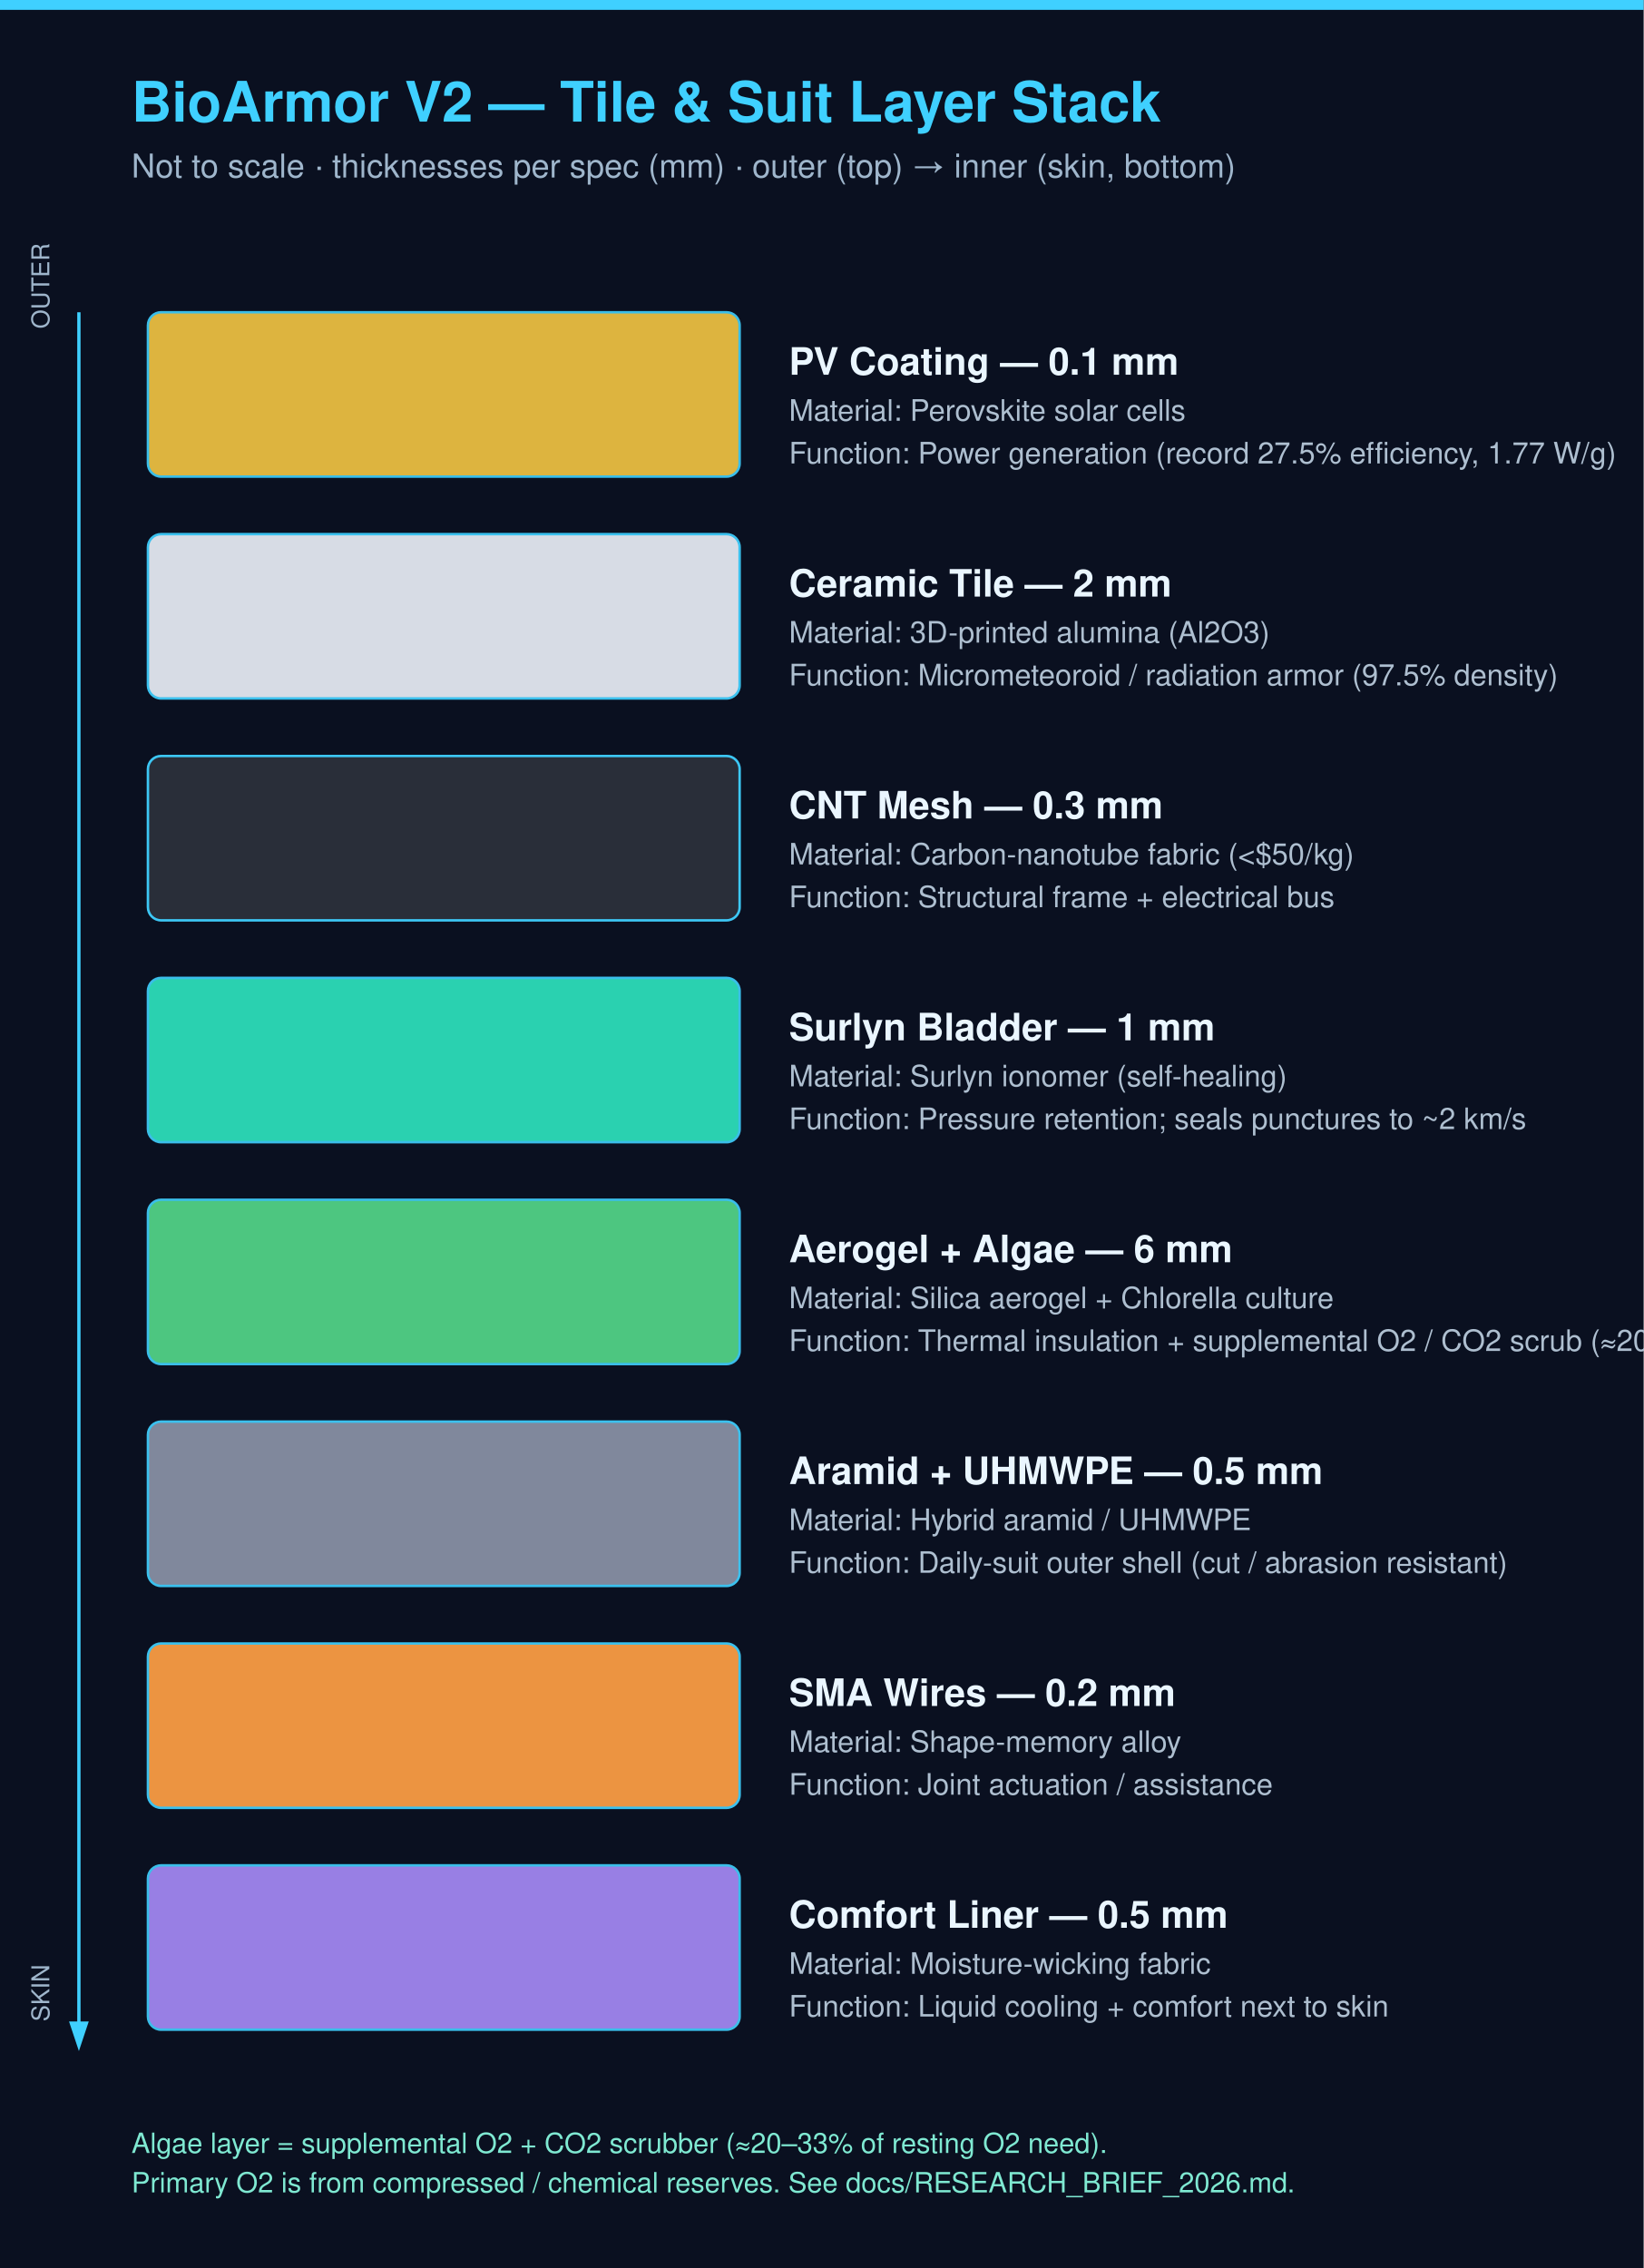
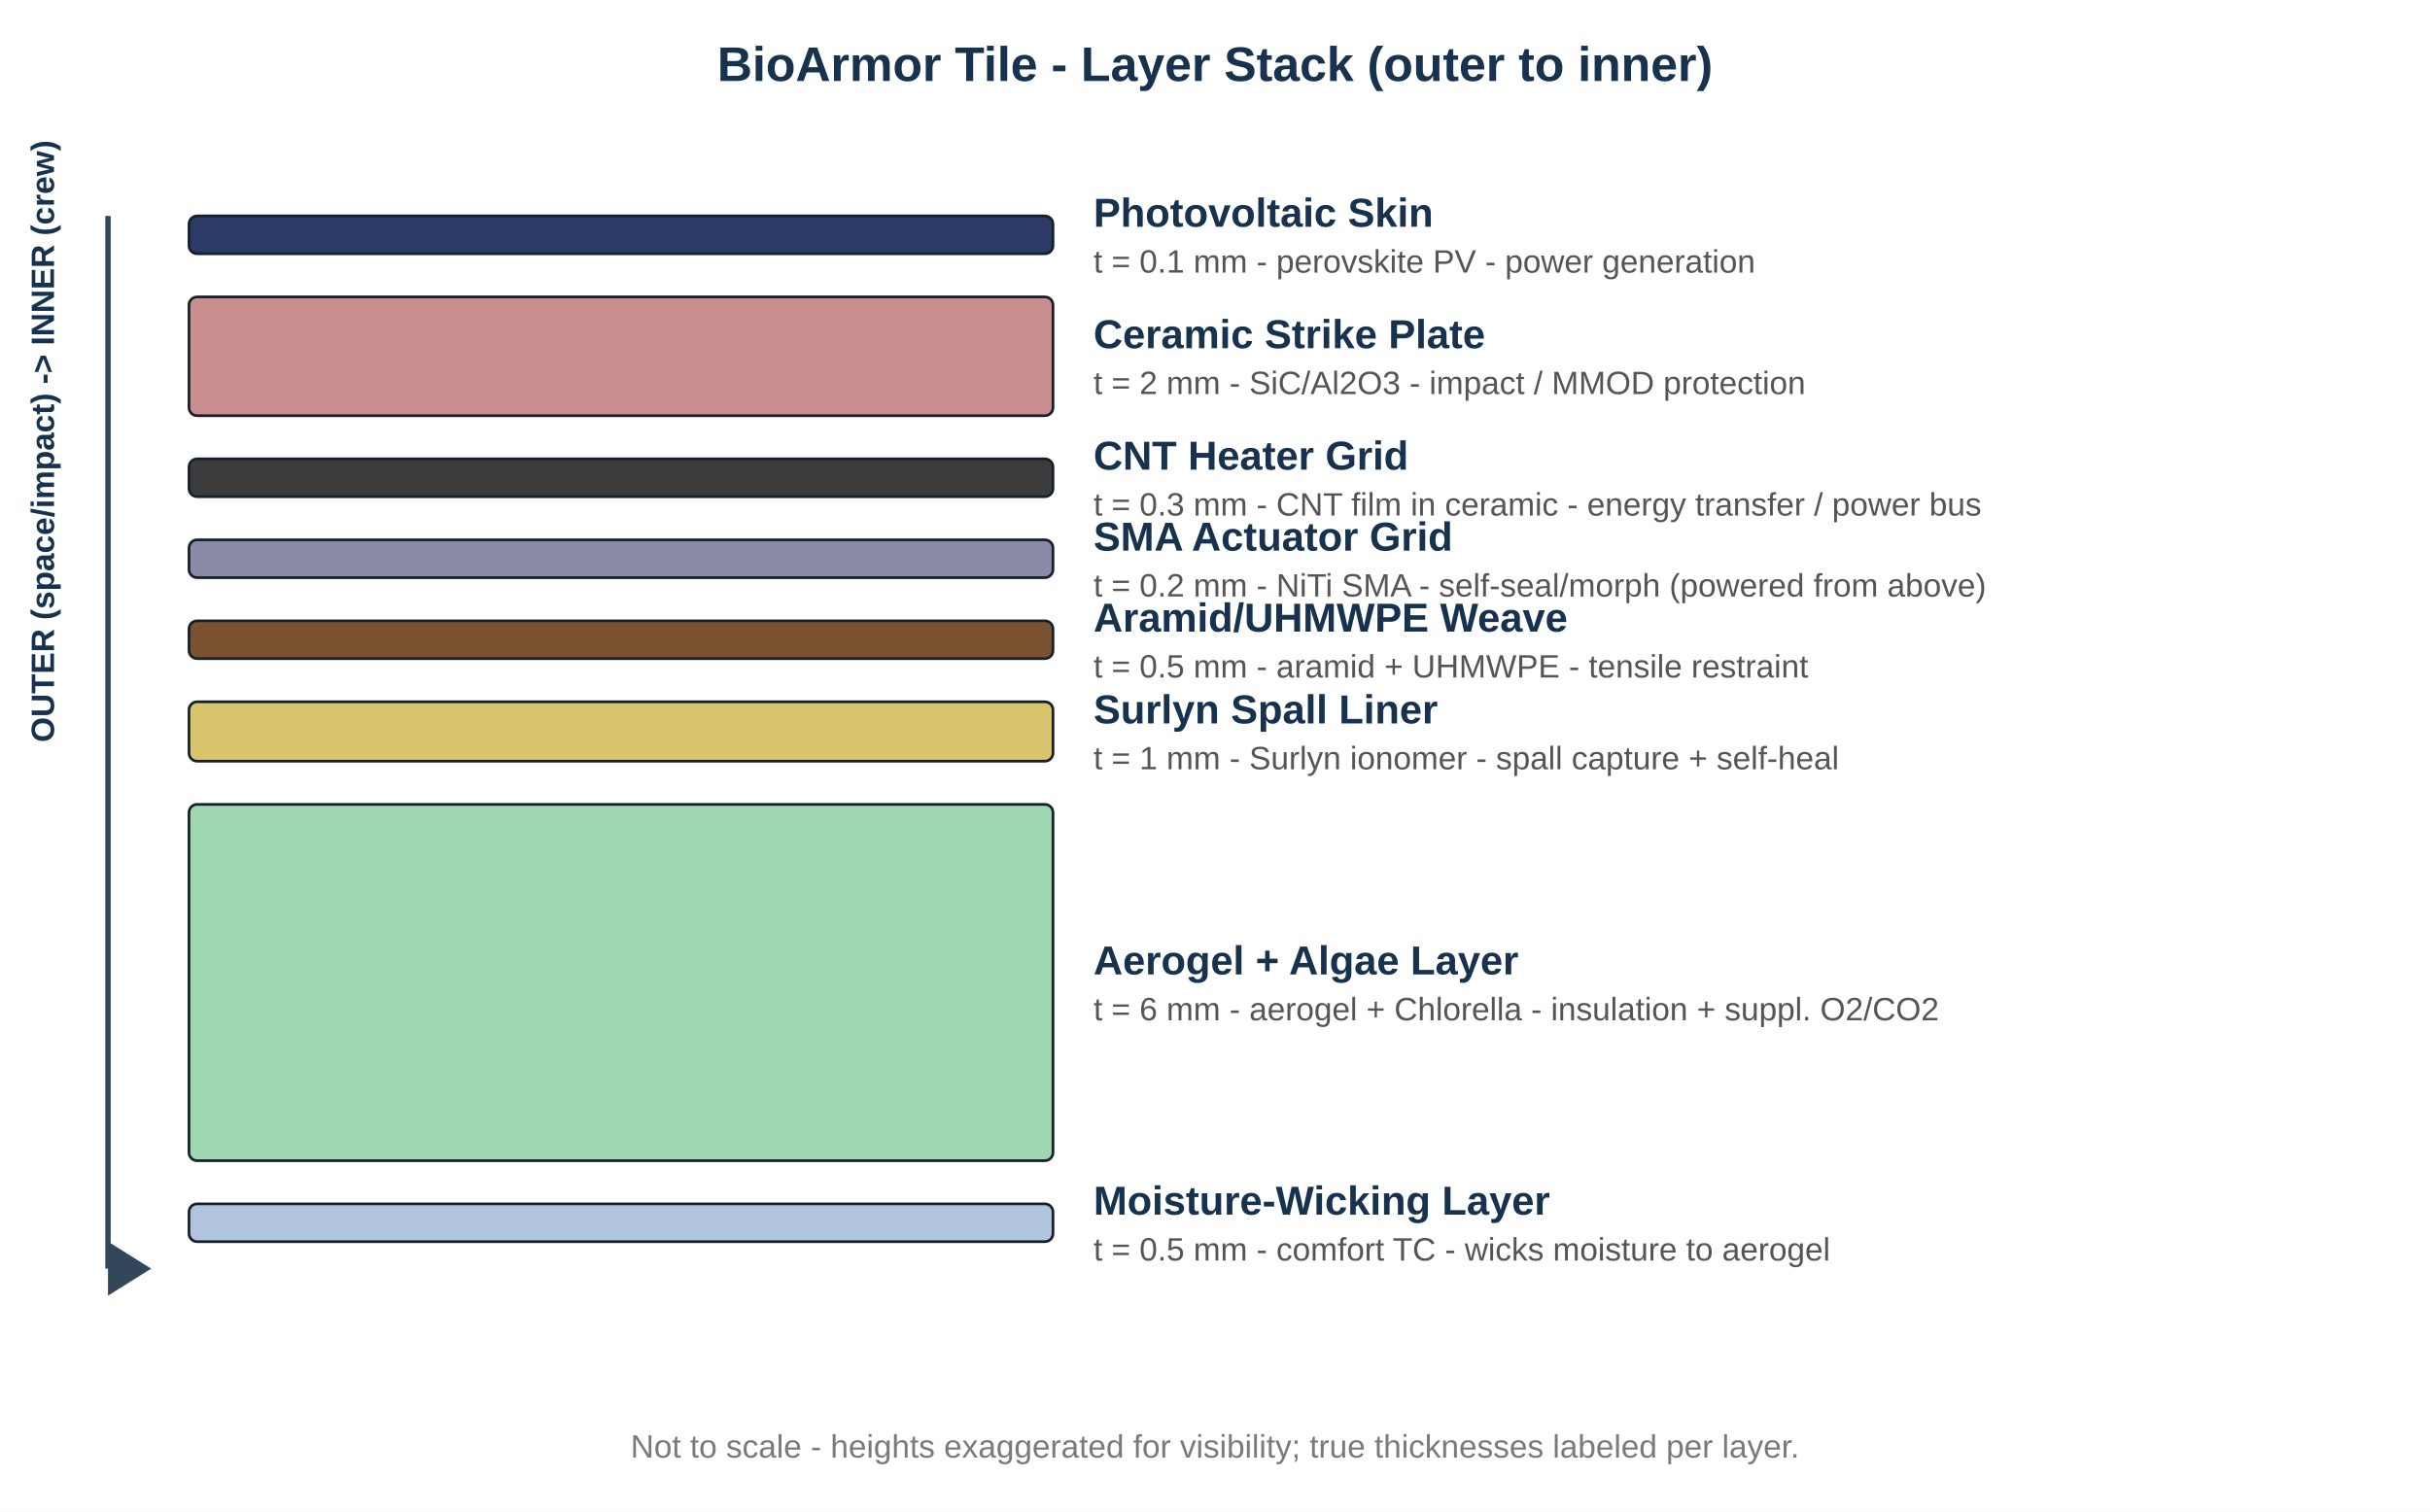
- <svg xmlns="http://www.w3.org/2000/svg" viewBox="0 0 1000 1380" font-family="Segoe UI, Helvetica, Arial, sans-serif">
-   <rect width="1000" height="1380" fill="#0a1020" />
-   <rect x="0" y="0" width="1000" height="6" fill="#3fd0ff" />
-   <text x="80" y="74" fill="#3fd0ff" font-size="34" font-weight="800">BioArmor V2 — Tile &amp; Suit Layer Stack</text>
-   <text x="80" y="108" fill="#9fb6cc" font-size="20">Not to scale · thicknesses per spec (mm) · outer (top) → inner (skin, bottom)</text>
-   <line x1="48" y1="190" x2="48" y2="1235" stroke="#3fd0ff" stroke-width="2" />
-   <polygon points="48,1248 42,1230 54,1230" fill="#3fd0ff" />
-   <text x="30" y="200" fill="#9fb6cc" font-size="15" transform="rotate(-90 30 200)">OUTER</text>
-   <text x="30" y="1230" fill="#9fb6cc" font-size="15" transform="rotate(-90 30 1230)">SKIN</text>
-   <rect x="90" y="190" width="360" height="100" rx="8" fill="#f4c542" opacity="0.9" stroke="#3fd0ff" stroke-width="1.5" />
-   <text x="480" y="228" fill="#eaf6ff" font-size="23" font-weight="700">PV Coating — 0.1 mm</text>
-   <text x="480" y="256" fill="#aebfd0" font-size="18">Material: Perovskite solar cells</text>
-   <text x="480" y="282" fill="#aebfd0" font-size="18">Function: Power generation (record 27.5% efficiency, 1.77 W/g)</text>
-   <rect x="90" y="325" width="360" height="100" rx="8" fill="#e8eef5" opacity="0.92" stroke="#3fd0ff" stroke-width="1.5" />
-   <text x="480" y="363" fill="#eaf6ff" font-size="23" font-weight="700">Ceramic Tile — 2 mm</text>
-   <text x="480" y="391" fill="#aebfd0" font-size="18">Material: 3D-printed alumina (Al2O3)</text>
-   <text x="480" y="417" fill="#aebfd0" font-size="18">Function: Micrometeoroid / radiation armor (97.5% density)</text>
-   <rect x="90" y="460" width="360" height="100" rx="8" fill="#2b2f3a" opacity="0.95" stroke="#3fd0ff" stroke-width="1.5" />
-   <text x="480" y="498" fill="#eaf6ff" font-size="23" font-weight="700">CNT Mesh — 0.3 mm</text>
-   <text x="480" y="526" fill="#aebfd0" font-size="18">Material: Carbon-nanotube fabric (&lt;$50/kg)</text>
-   <text x="480" y="552" fill="#aebfd0" font-size="18">Function: Structural frame + electrical bus</text>
-   <rect x="90" y="595" width="360" height="100" rx="8" fill="#2ee6c0" opacity="0.9" stroke="#3fd0ff" stroke-width="1.5" />
-   <text x="480" y="633" fill="#eaf6ff" font-size="23" font-weight="700">Surlyn Bladder — 1 mm</text>
-   <text x="480" y="661" fill="#aebfd0" font-size="18">Material: Surlyn ionomer (self-healing)</text>
-   <text x="480" y="687" fill="#aebfd0" font-size="18">Function: Pressure retention; seals punctures to ~2 km/s</text>
-   <rect x="90" y="730" width="360" height="100" rx="8" fill="#54d98b" opacity="0.9" stroke="#3fd0ff" stroke-width="1.5" />
-   <text x="480" y="768" fill="#eaf6ff" font-size="23" font-weight="700">Aerogel + Algae — 6 mm</text>
-   <text x="480" y="796" fill="#aebfd0" font-size="18">Material: Silica aerogel + Chlorella culture</text>
-   <text x="480" y="822" fill="#aebfd0" font-size="18">Function: Thermal insulation + supplemental O2 / CO2 scrub (≈20–33%)</text>
-   <rect x="90" y="865" width="360" height="100" rx="8" fill="#8a93a6" opacity="0.92" stroke="#3fd0ff" stroke-width="1.5" />
-   <text x="480" y="903" fill="#eaf6ff" font-size="23" font-weight="700">Aramid + UHMWPE — 0.5 mm</text>
-   <text x="480" y="931" fill="#aebfd0" font-size="18">Material: Hybrid aramid / UHMWPE</text>
-   <text x="480" y="957" fill="#aebfd0" font-size="18">Function: Daily-suit outer shell (cut / abrasion resistant)</text>
-   <rect x="90" y="1000" width="360" height="100" rx="8" fill="#ff9f43" opacity="0.92" stroke="#3fd0ff" stroke-width="1.5" />
-   <text x="480" y="1038" fill="#eaf6ff" font-size="23" font-weight="700">SMA Wires — 0.2 mm</text>
-   <text x="480" y="1066" fill="#aebfd0" font-size="18">Material: Shape-memory alloy</text>
-   <text x="480" y="1092" fill="#aebfd0" font-size="18">Function: Joint actuation / assistance</text>
-   <rect x="90" y="1135" width="360" height="100" rx="8" fill="#a78bfa" opacity="0.9" stroke="#3fd0ff" stroke-width="1.5" />
-   <text x="480" y="1173" fill="#eaf6ff" font-size="23" font-weight="700">Comfort Liner — 0.5 mm</text>
-   <text x="480" y="1201" fill="#aebfd0" font-size="18">Material: Moisture-wicking fabric</text>
-   <text x="480" y="1227" fill="#aebfd0" font-size="18">Function: Liquid cooling + comfort next to skin</text>
-   <text x="80" y="1310" fill="#7fe9d2" font-size="17">Algae layer = supplemental O2 + CO2 scrubber (≈20–33% of resting O2 need).</text>
-   <text x="80" y="1334" fill="#7fe9d2" font-size="17">Primary O2 is from compressed / chemical reserves. See docs/RESEARCH_BRIEF_2026.md.</text>
+ <svg xmlns="http://www.w3.org/2000/svg" width="900" height="560" viewBox="0 0 900 560" font-family="Segoe UI, Arial, sans-serif">
+   <defs>
+     <marker id="v" markerWidth="10" markerHeight="10" refX="5" refY="8" orient="auto" markerUnits="strokeWidth">
+       <path d="M5,0 L10,8 L0,8 Z" fill="#33475b" />
+     </marker>
+   </defs>
+   <rect width="900" height="560" fill="#ffffff" />
+   <text x="450" y="30" text-anchor="middle" font-size="18" font-weight="700" fill="#16324f">BioArmor Tile - Layer Stack (outer to inner)</text>
+   <line x1="40" y1="80" x2="40" y2="470" stroke="#33475b" stroke-width="2" marker-end="url(#v)" />
+   <text x="20" y="275" font-size="12" font-weight="700" fill="#16324f" transform="rotate(-90 20 275)">OUTER (space/impact)  -&gt;  INNER (crew)</text>
+   <rect x="70" y="80" width="320" height="14" rx="3" fill="#2b3a67" stroke="#16202b" stroke-width="1" />
+   <text x="405" y="84" font-size="15" font-weight="700" fill="#16324f">Photovoltaic Skin</text>
+   <text x="405" y="101" font-size="12" fill="#555">t = 0.1 mm - perovskite PV - power generation</text>
+   <rect x="70" y="110" width="320" height="44" rx="3" fill="#c98f8f" stroke="#16202b" stroke-width="1" />
+   <text x="405" y="129" font-size="15" font-weight="700" fill="#16324f">Ceramic Strike Plate</text>
+   <text x="405" y="146" font-size="12" fill="#555">t = 2 mm - SiC/Al2O3 - impact / MMOD protection</text>
+   <rect x="70" y="170" width="320" height="14" rx="3" fill="#3c3c3c" stroke="#16202b" stroke-width="1" />
+   <text x="405" y="174" font-size="15" font-weight="700" fill="#16324f">CNT Heater Grid</text>
+   <text x="405" y="191" font-size="12" fill="#555">t = 0.3 mm - CNT film in ceramic - energy transfer / power bus</text>
+   <rect x="70" y="200" width="320" height="14" rx="3" fill="#8a8aa6" stroke="#16202b" stroke-width="1" />
+   <text x="405" y="204" font-size="15" font-weight="700" fill="#16324f">SMA Actuator Grid</text>
+   <text x="405" y="221" font-size="12" fill="#555">t = 0.2 mm - NiTi SMA - self-seal/morph (powered from above)</text>
+   <rect x="70" y="230" width="320" height="14" rx="3" fill="#7a5230" stroke="#16202b" stroke-width="1" />
+   <text x="405" y="234" font-size="15" font-weight="700" fill="#16324f">Aramid/UHMWPE Weave</text>
+   <text x="405" y="251" font-size="12" fill="#555">t = 0.5 mm - aramid + UHMWPE - tensile restraint</text>
+   <rect x="70" y="260" width="320" height="22" rx="3" fill="#d8c46a" stroke="#16202b" stroke-width="1" />
+   <text x="405" y="268" font-size="15" font-weight="700" fill="#16324f">Surlyn Spall Liner</text>
+   <text x="405" y="285" font-size="12" fill="#555">t = 1 mm - Surlyn ionomer - spall capture + self-heal</text>
+   <rect x="70" y="298" width="320" height="132" rx="3" fill="#9fd8b0" stroke="#16202b" stroke-width="1" />
+   <text x="405" y="361" font-size="15" font-weight="700" fill="#16324f">Aerogel + Algae Layer</text>
+   <text x="405" y="378" font-size="12" fill="#555">t = 6 mm - aerogel + Chlorella - insulation + suppl. O2/CO2</text>
+   <rect x="70" y="446" width="320" height="14" rx="3" fill="#b0c4de" stroke="#16202b" stroke-width="1" />
+   <text x="405" y="450" font-size="15" font-weight="700" fill="#16324f">Moisture-Wicking Layer</text>
+   <text x="405" y="467" font-size="12" fill="#555">t = 0.5 mm - comfort TC - wicks moisture to aerogel</text>
+   <text x="450" y="540" text-anchor="middle" font-size="12" fill="#7a7a7a">Not to scale - heights exaggerated for visibility; true thicknesses labeled per layer.</text>
</svg>
